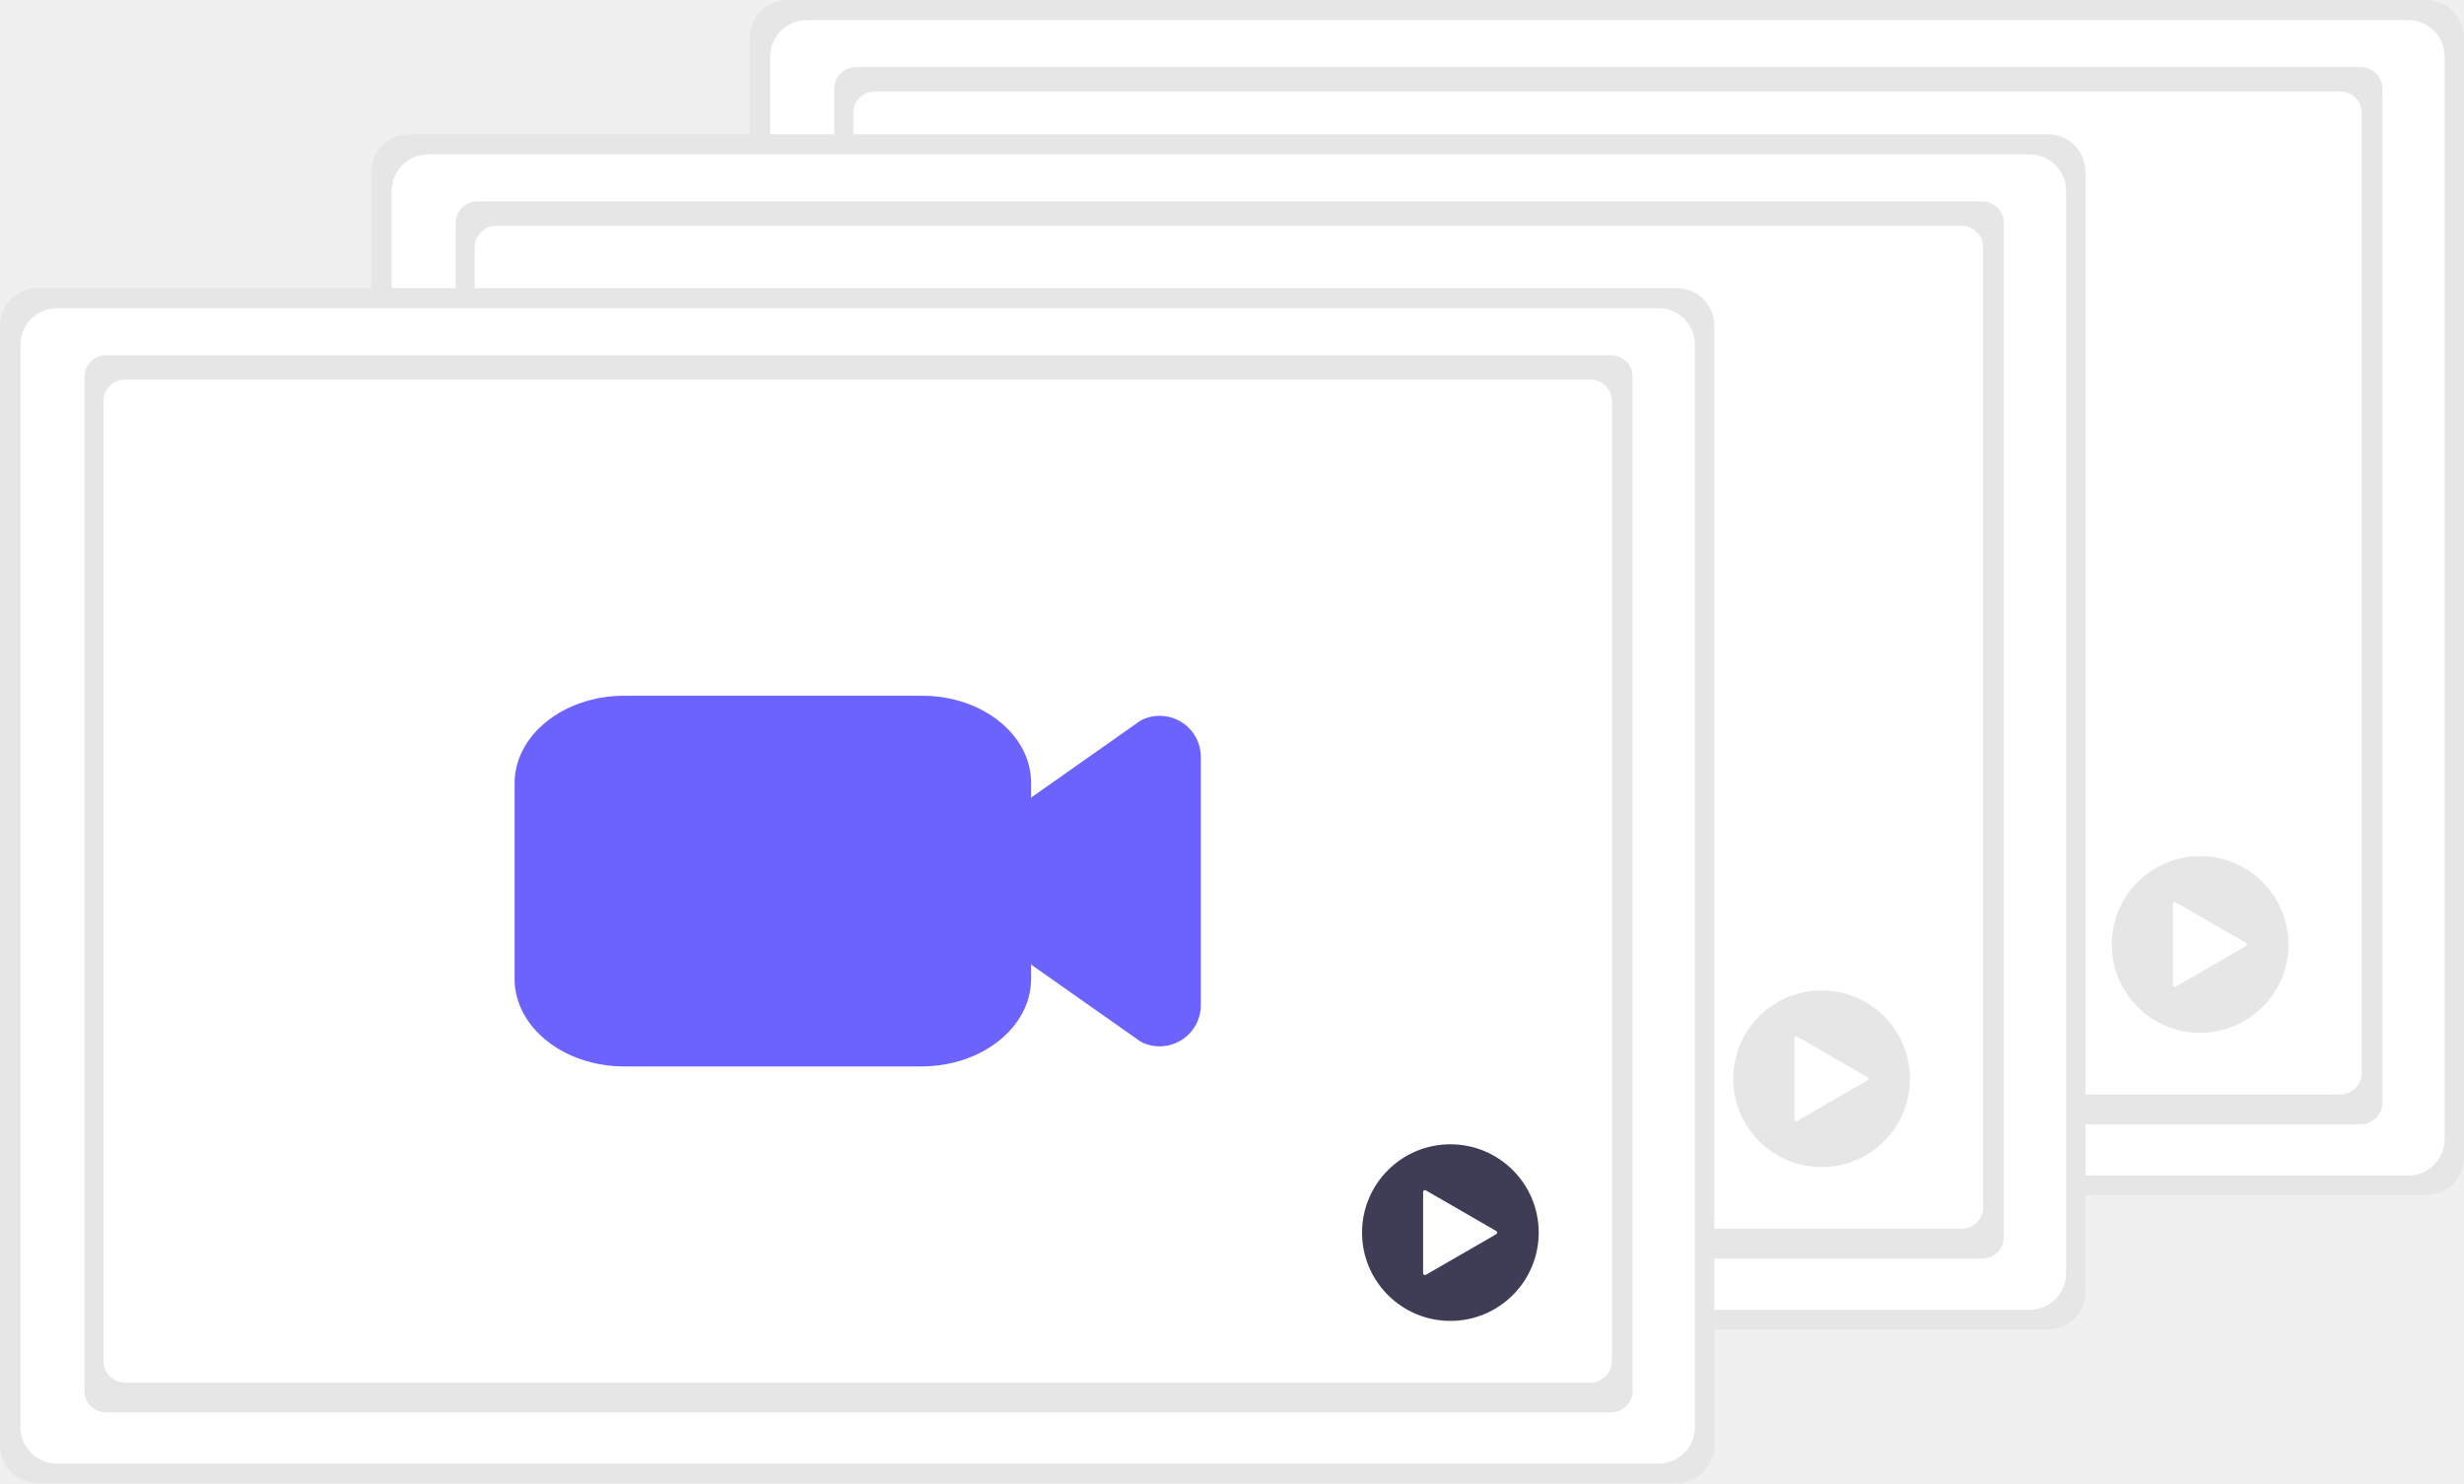
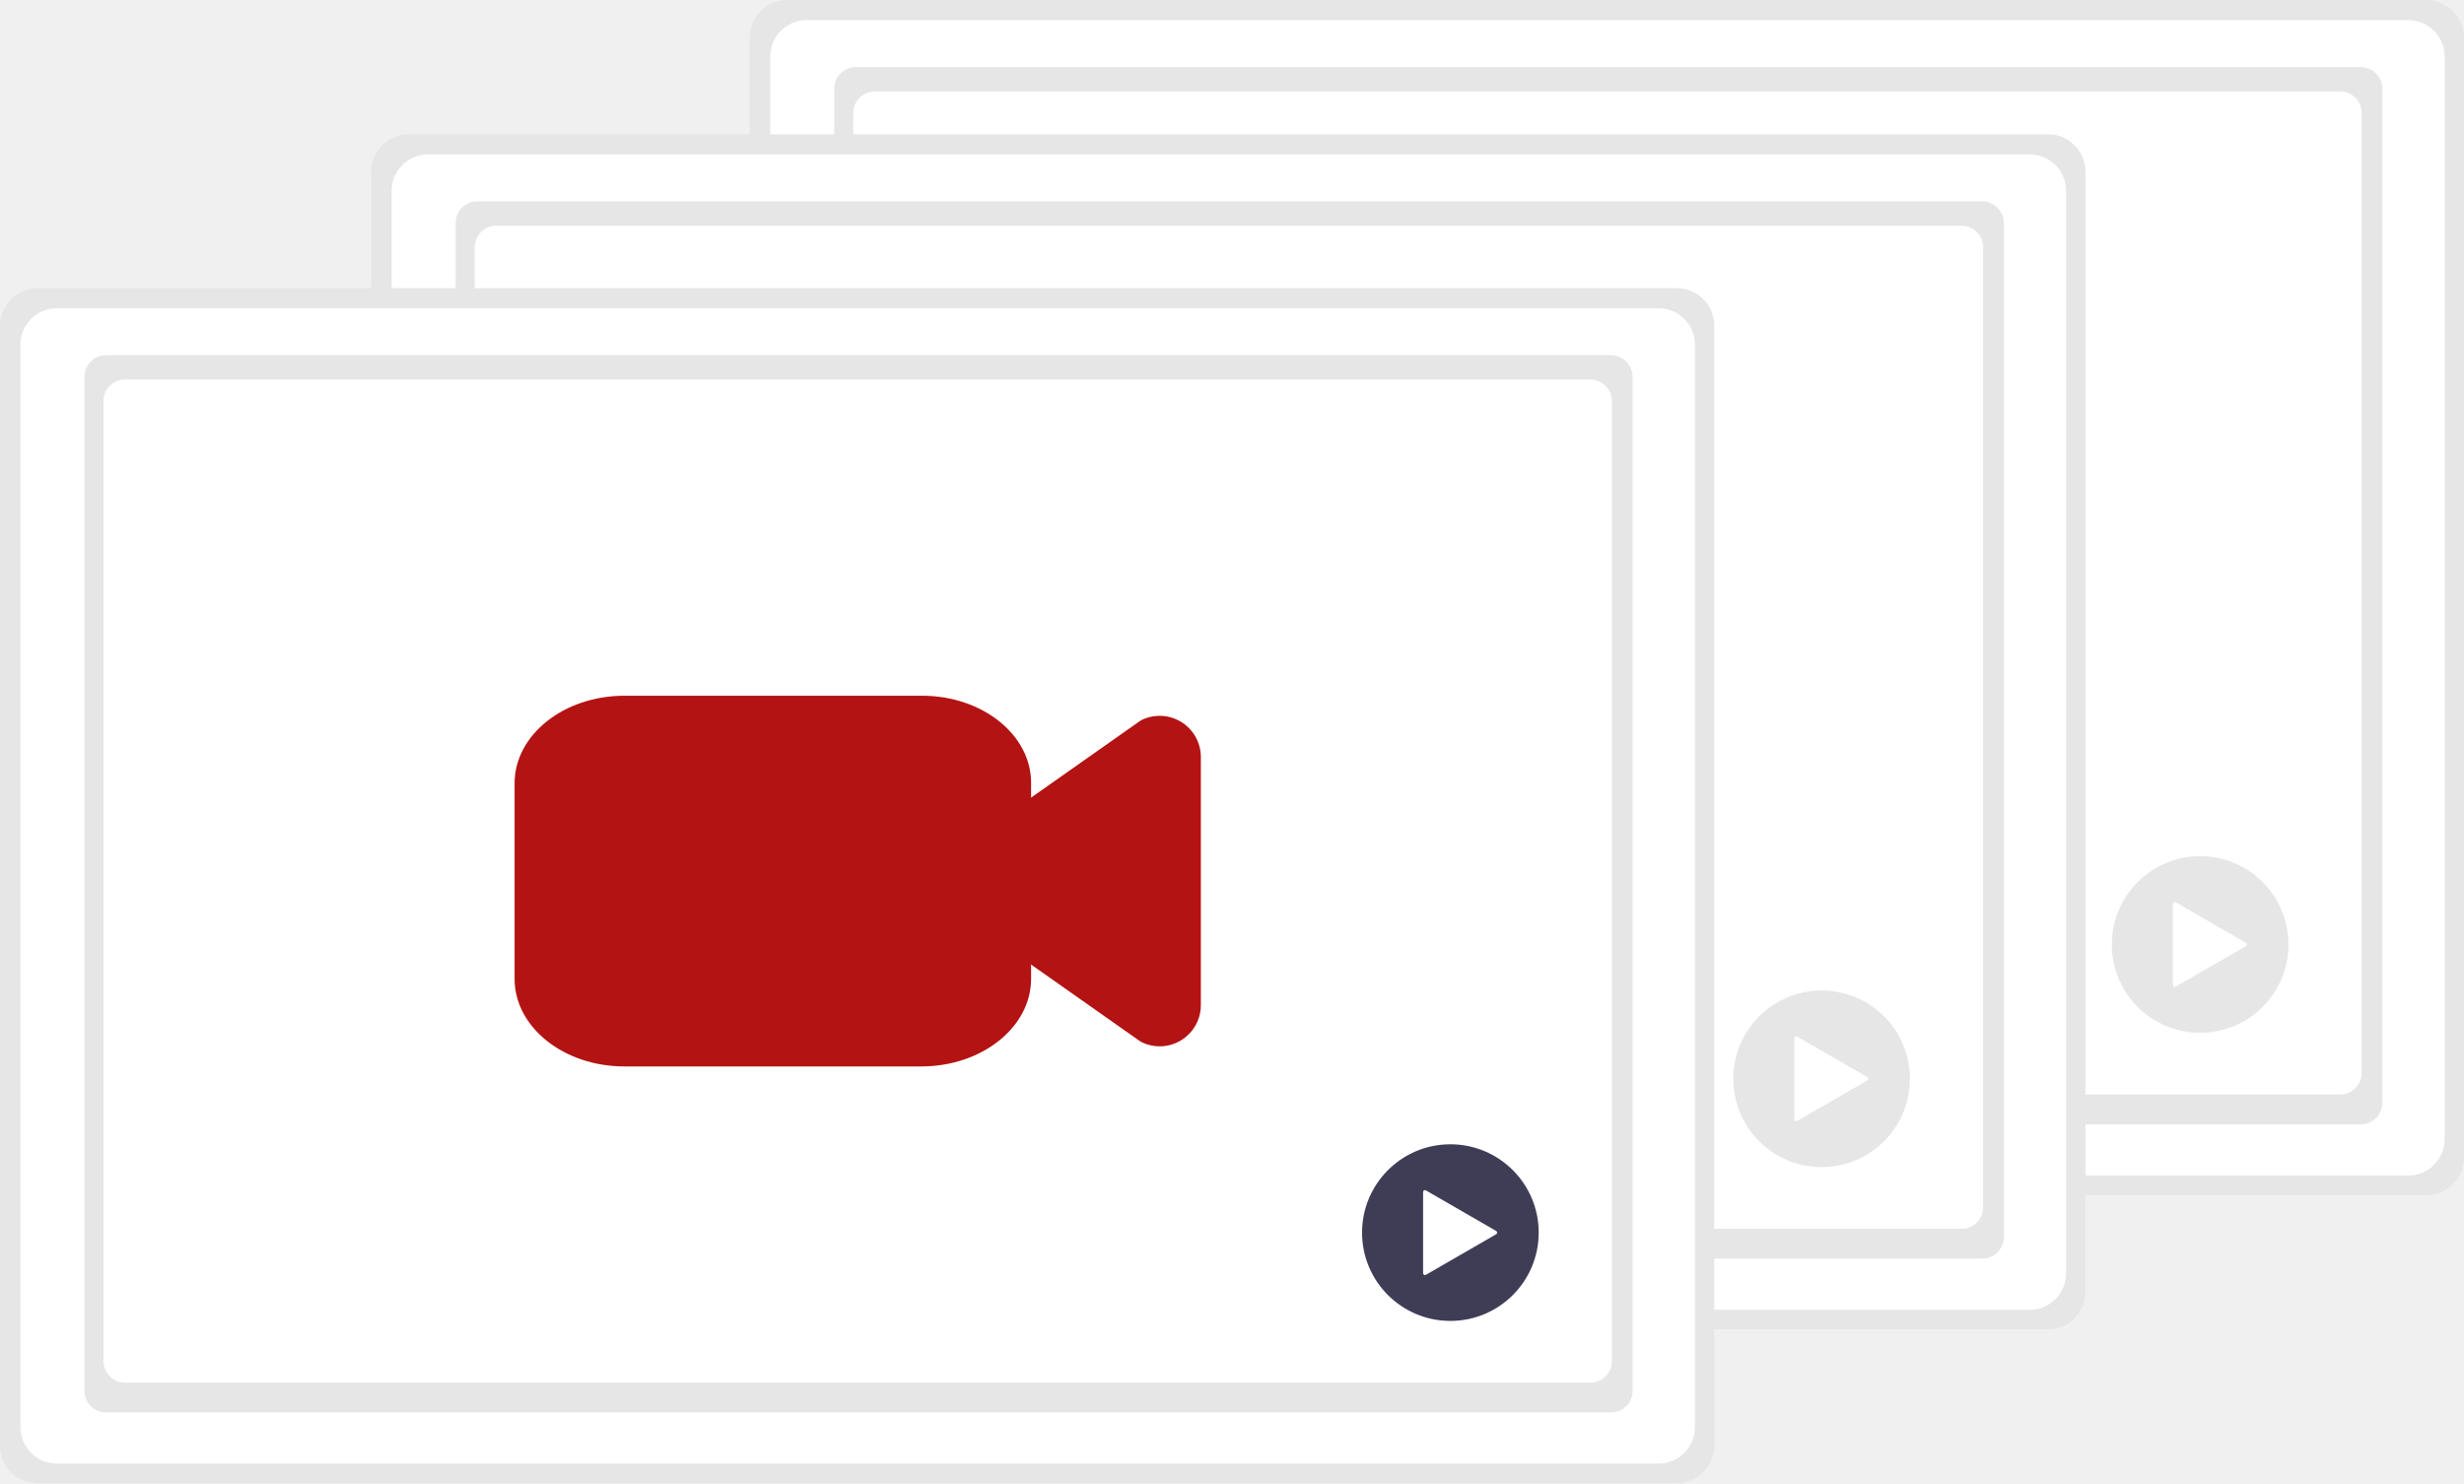
<svg xmlns="http://www.w3.org/2000/svg" data-name="Layer 1" width="1008.92" height="607.45" viewBox="0 0 1008.92 607.45">
  <path d="M1104.46,620.305a15.34,15.34,0,0,1-15.26,15.42H417.8a15.34,15.34,0,0,1-15.26-15.42V161.695a15.34,15.34,0,0,1,15.26-15.42H1089.2a15.34,15.34,0,0,1,15.26,15.42v0Z" transform="translate(-95.53976 -146.275)" fill="#e6e6e6" />
  <path d="M1096.54,612.795a14.91,14.91,0,0,1-14.91,14.91H425.83a14.91,14.91,0,0,1-14.91-14.91V169.415a14.91,14.91,0,0,1,14.91-14.91h655.83a14.91,14.91,0,0,1,14.88,14.91Z" transform="translate(-95.53976 -146.275)" fill="#fff" />
-   <path id="b9c54412-061c-4155-b289-fb4c23e4a64e-44" data-name="c6fe725a-3b03-4a96-90af-cfbd2676500a" d="M350.43,27.48h616.22a8.85,8.85,0,0,1,8.85,8.85V451.61a8.85,8.85,0,0,1-8.85,8.85h-616.22a8.85,8.85,0,0,1-8.85-8.85V36.33a8.85,8.85,0,0,1,8.85-8.85Z" fill="#e6e6e6" />
+   <path id="b9c54412-061c-4155-b289-fb4c23e4a64e-270" data-name="c6fe725a-3b03-4a96-90af-cfbd2676500a" d="M350.43,27.48h616.22a8.85,8.85,0,0,1,8.85,8.85V451.61a8.85,8.85,0,0,1-8.85,8.85h-616.22a8.85,8.85,0,0,1-8.85-8.85V36.33a8.85,8.85,0,0,1,8.85-8.85Z" fill="#e6e6e6" />
  <path d="M358.23,37.44h599.95a8.85,8.85,0,0,1,8.85,8.85V439.41a8.85,8.85,0,0,1-8.85,8.85h-599.95a8.85,8.85,0,0,1-8.85-8.85V46.29A8.85,8.85,0,0,1,358.23,37.44Z" fill="#fff" />
  <path d="M877.376,456.808a16.869,16.869,0,0,1-6.853-1.46,8.314,8.314,0,0,1-1.429-.812l-43.602-30.692h0a16.869,16.869,0,0,1-7.159-13.791V368.197a16.869,16.869,0,0,1,7.159-13.791l43.602-30.692a8.314,8.314,0,0,1,1.429-.812A16.869,16.869,0,0,1,894.245,338.317V439.933a16.869,16.869,0,0,1-16.869,16.869Z" transform="translate(-95.53976 -146.275)" fill="#3f3d56" />
  <path d="M779.795,465.037H658.187c-24.81-.02-44.917-16.058-44.942-35.847V349.06c.025-19.789,20.132-35.827,44.942-35.847H780.112c24.634.023,44.596,15.946,44.625,35.594v80.382C824.711,448.979,804.605,465.017,779.795,465.037Z" transform="translate(-95.53976 -146.275)" fill="#3f3d56" />
  <circle cx="900.879" cy="386.814" r="36.167" fill="#e6e6e6" />
  <path d="M1015.204,532.44l-28.829-16.645a.749.749,0,0,0-1.123.648v33.289a.749.749,0,0,0,1.123.648l28.829-16.645a.749.749,0,0,0,0-1.297l-28.829-16.645a.749.749,0,0,0-1.123.648v33.289a.749.749,0,0,0,1.123.648l28.829-16.645A.749.749,0,0,0,1015.204,532.44Z" transform="translate(-95.53976 -146.275)" fill="#fff" />
  <path d="M949.46,675.305a15.34,15.34,0,0,1-15.26,15.42H262.8a15.34,15.34,0,0,1-15.26-15.42V216.695a15.34,15.34,0,0,1,15.26-15.42H934.2a15.34,15.34,0,0,1,15.26,15.42v0Z" transform="translate(-95.53976 -146.275)" fill="#e6e6e6" />
  <path d="M941.54,667.795a14.91,14.91,0,0,1-14.91,14.91H270.83a14.91,14.91,0,0,1-14.91-14.91V224.415a14.91,14.91,0,0,1,14.91-14.91H926.66a14.91,14.91,0,0,1,14.88,14.91Z" transform="translate(-95.53976 -146.275)" fill="#fff" />
-   <path id="a7242049-80b4-49e1-bd08-67354734c824-45" data-name="c6fe725a-3b03-4a96-90af-cfbd2676500a" d="M195.43,82.48h616.22a8.85,8.85,0,0,1,8.85,8.85V506.61a8.85,8.85,0,0,1-8.85,8.85h-616.22a8.85,8.85,0,0,1-8.85-8.85V91.33a8.85,8.85,0,0,1,8.85-8.85Z" fill="#e6e6e6" />
+   <path id="a7242049-80b4-49e1-bd08-67354734c824-271" data-name="c6fe725a-3b03-4a96-90af-cfbd2676500a" d="M195.43,82.48h616.22a8.85,8.85,0,0,1,8.85,8.85V506.61a8.85,8.85,0,0,1-8.85,8.85h-616.22a8.85,8.85,0,0,1-8.85-8.85V91.33a8.85,8.85,0,0,1,8.85-8.85Z" fill="#e6e6e6" />
  <path d="M203.23,92.44h599.95a8.85,8.85,0,0,1,8.85,8.85V494.41a8.85,8.85,0,0,1-8.85,8.85h-599.95a8.85,8.85,0,0,1-8.85-8.85V101.29A8.85,8.85,0,0,1,203.23,92.44Z" fill="#fff" />
  <path d="M722.376,511.808a16.869,16.869,0,0,1-6.853-1.46,8.314,8.314,0,0,1-1.429-.812l-43.602-30.692h0a16.869,16.869,0,0,1-7.159-13.791V423.197a16.869,16.869,0,0,1,7.159-13.791l43.602-30.692a8.314,8.314,0,0,1,1.429-.812A16.869,16.869,0,0,1,739.245,393.317V494.933a16.869,16.869,0,0,1-16.869,16.869Z" transform="translate(-95.53976 -146.275)" fill="#3f3d56" />
  <path d="M624.795,520.037H503.187c-24.81-.02-44.917-16.058-44.942-35.847V404.06c.025-19.789,20.132-35.827,44.942-35.847H625.112c24.634.023,44.596,15.946,44.625,35.594v80.382C669.711,503.979,649.605,520.017,624.795,520.037Z" transform="translate(-95.53976 -146.275)" fill="#3f3d56" />
  <circle cx="745.879" cy="441.814" r="36.167" fill="#e6e6e6" />
  <path d="M860.204,587.44l-28.829-16.645a.749.749,0,0,0-1.123.648v33.289a.749.749,0,0,0,1.123.648L860.204,588.737a.749.749,0,0,0,0-1.297l-28.829-16.645a.749.749,0,0,0-1.123.648v33.289a.749.749,0,0,0,1.123.648L860.204,588.737A.749.749,0,0,0,860.204,587.44Z" transform="translate(-95.53976 -146.275)" fill="#fff" />
  <path d="M797.46,738.305a15.34,15.34,0,0,1-15.26,15.42H110.8a15.34,15.34,0,0,1-15.26-15.42V279.695a15.34,15.34,0,0,1,15.26-15.42H782.2a15.34,15.34,0,0,1,15.26,15.42v0Z" transform="translate(-95.53976 -146.275)" fill="#e6e6e6" />
  <path d="M789.54,730.795a14.91,14.91,0,0,1-14.91,14.91H118.83a14.91,14.91,0,0,1-14.91-14.91V287.415a14.91,14.91,0,0,1,14.91-14.91H774.66a14.91,14.91,0,0,1,14.88,14.91Z" transform="translate(-95.53976 -146.275)" fill="#fff" />
-   <path id="b7a050eb-0cb2-44a8-b642-35d340850eff-46" data-name="c6fe725a-3b03-4a96-90af-cfbd2676500a" d="M43.43,145.48h616.22a8.85,8.85,0,0,1,8.85,8.85V569.61a8.85,8.85,0,0,1-8.85,8.85h-616.22a8.85,8.85,0,0,1-8.85-8.85V154.33a8.85,8.85,0,0,1,8.85-8.85Z" fill="#e6e6e6" />
+   <path id="b7a050eb-0cb2-44a8-b642-35d340850eff-272" data-name="c6fe725a-3b03-4a96-90af-cfbd2676500a" d="M43.43,145.48h616.22a8.85,8.85,0,0,1,8.85,8.85V569.61a8.85,8.85,0,0,1-8.85,8.85h-616.22a8.85,8.85,0,0,1-8.85-8.85V154.33a8.85,8.85,0,0,1,8.85-8.85Z" fill="#e6e6e6" />
  <path d="M51.23,155.44h599.95a8.85,8.85,0,0,1,8.85,8.85V557.41a8.85,8.85,0,0,1-8.85,8.85h-599.95a8.85,8.85,0,0,1-8.85-8.85V164.29A8.85,8.85,0,0,1,51.23,155.44Z" fill="#fff" />
-   <path d="M570.376,574.808a16.869,16.869,0,0,1-6.853-1.46,8.314,8.314,0,0,1-1.429-.812l-43.602-30.692h0a16.869,16.869,0,0,1-7.159-13.791V486.197a16.869,16.869,0,0,1,7.159-13.791l43.602-30.692a8.314,8.314,0,0,1,1.429-.812A16.869,16.869,0,0,1,587.245,456.317V557.933a16.869,16.869,0,0,1-16.869,16.869Z" transform="translate(-95.53976 -146.275)" fill="#6c63ff" />
-   <path d="M472.795,583.037H351.187c-24.81-.02-44.917-16.058-44.942-35.847V467.06c.025-19.789,20.132-35.827,44.942-35.847H473.112c24.634.023,44.596,15.946,44.625,35.594v80.382C517.711,566.979,497.605,583.017,472.795,583.037Z" transform="translate(-95.53976 -146.275)" fill="#6c63ff" />
+   <path d="M570.376,574.808a16.869,16.869,0,0,1-6.853-1.46,8.314,8.314,0,0,1-1.429-.812l-43.602-30.692h0a16.869,16.869,0,0,1-7.159-13.791V486.197a16.869,16.869,0,0,1,7.159-13.791l43.602-30.692a8.314,8.314,0,0,1,1.429-.812A16.869,16.869,0,0,1,587.245,456.317V557.933a16.869,16.869,0,0,1-16.869,16.869Z" transform="translate(-95.53976 -146.275)" fill="#b31312" />
+   <path d="M472.795,583.037H351.187c-24.81-.02-44.917-16.058-44.942-35.847V467.06c.025-19.789,20.132-35.827,44.942-35.847H473.112c24.634.023,44.596,15.946,44.625,35.594v80.382C517.711,566.979,497.605,583.017,472.795,583.037Z" transform="translate(-95.53976 -146.275)" fill="#b31312" />
  <circle cx="593.879" cy="504.814" r="36.167" fill="#3f3d56" />
  <path d="M708.204,650.44l-28.829-16.645a.749.749,0,0,0-1.123.648v33.289a.749.749,0,0,0,1.123.648L708.204,651.737a.749.749,0,0,0,0-1.297l-28.829-16.645a.749.749,0,0,0-1.123.648v33.289a.749.749,0,0,0,1.123.648L708.204,651.737A.749.749,0,0,0,708.204,650.44Z" transform="translate(-95.53976 -146.275)" fill="#fff" />
</svg>
